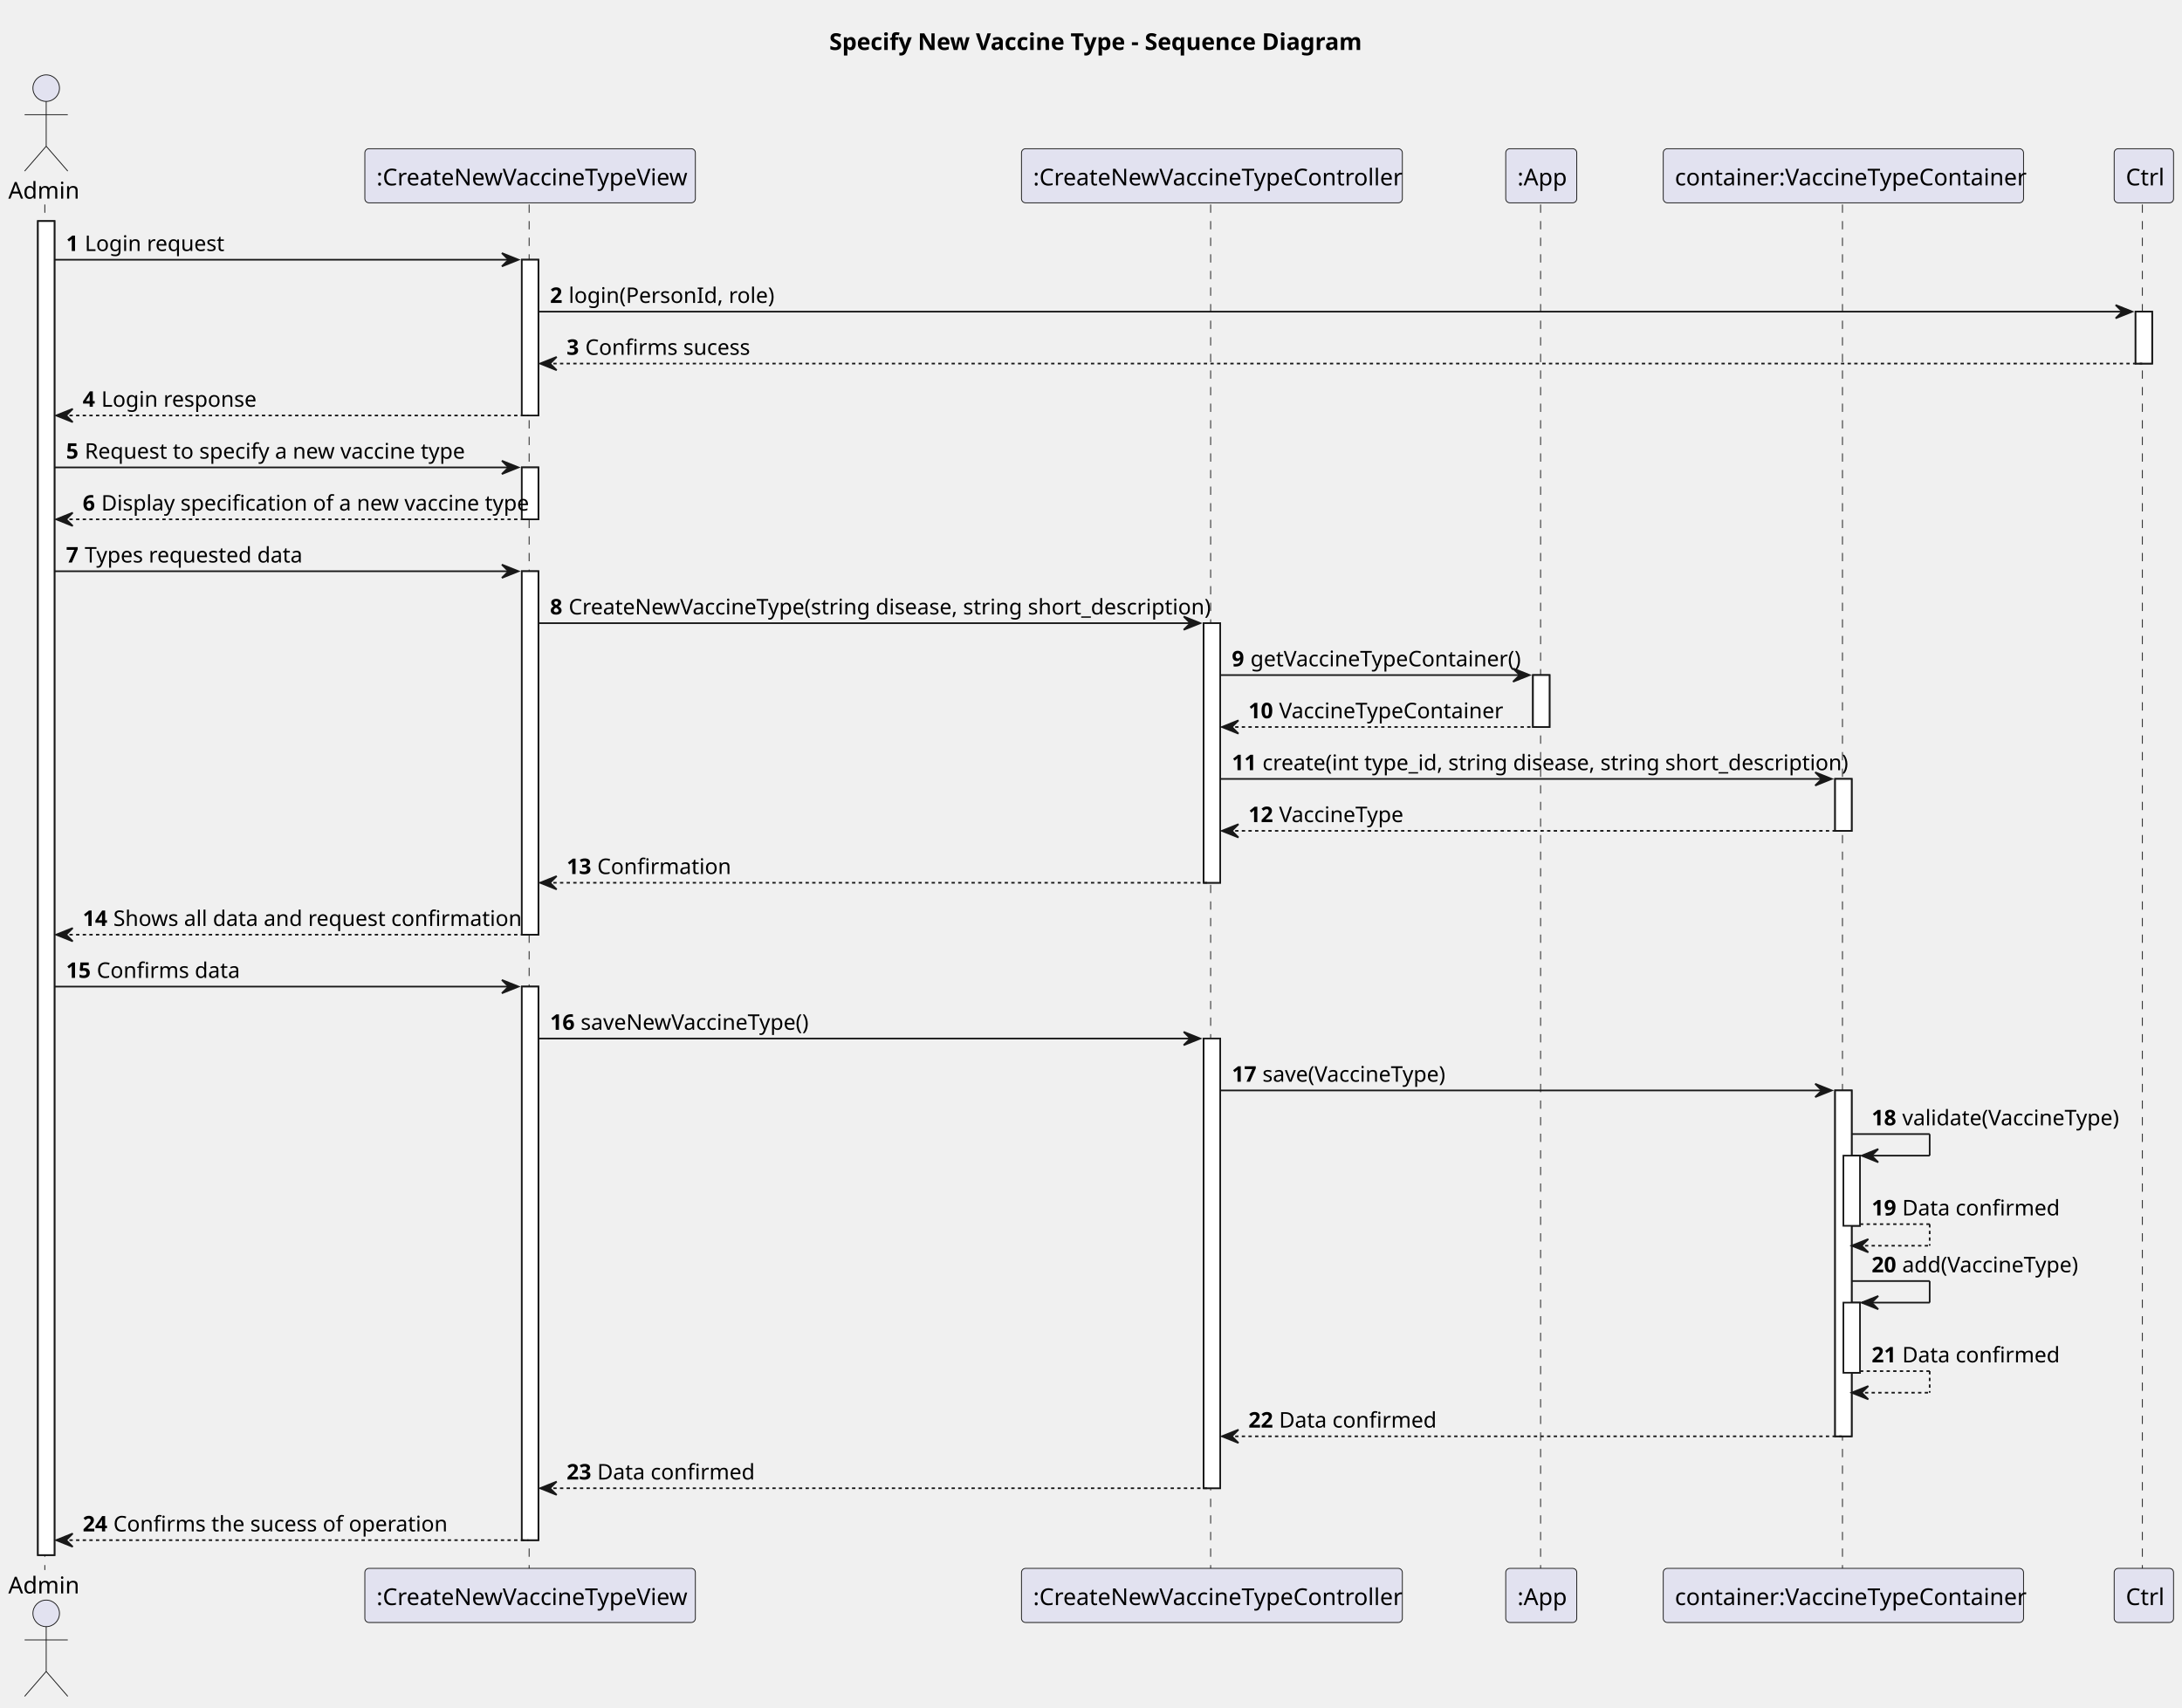
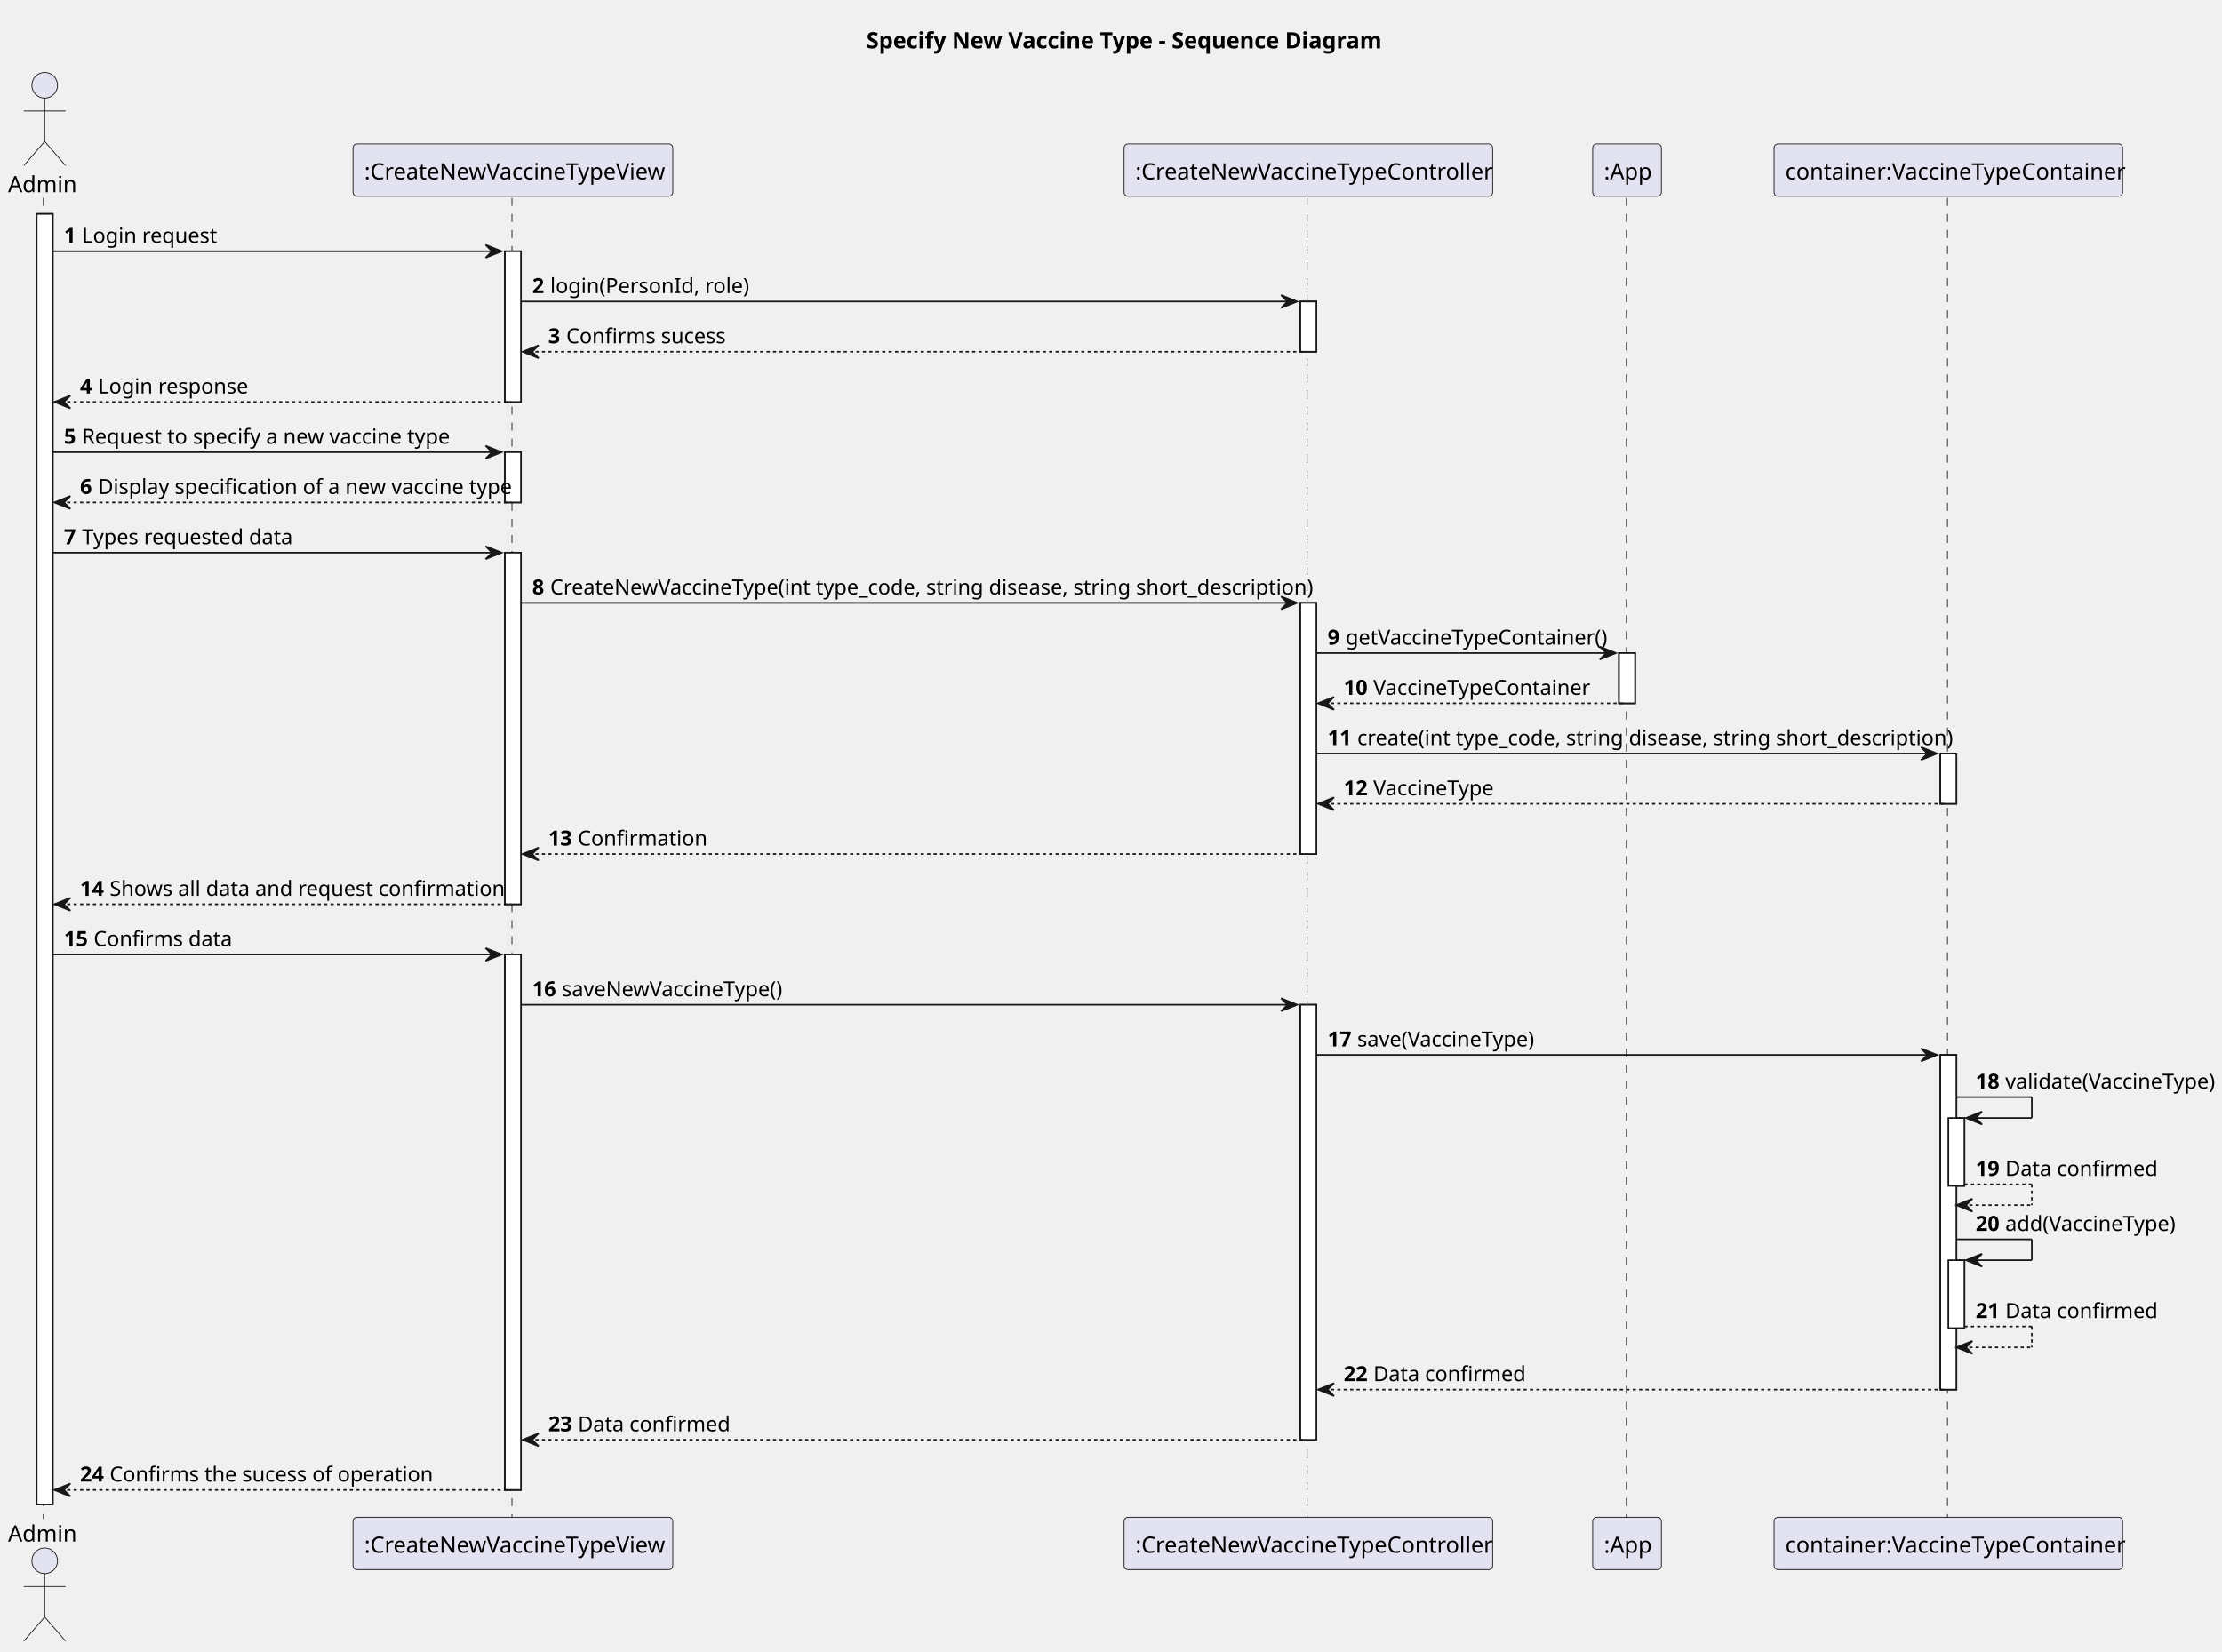
- <svg xmlns="http://www.w3.org/2000/svg" contentStyleType="text/css" height="1029px" preserveAspectRatio="none" style="width:1315px;height:1029px;background:#FFFFFF;" version="1.1" viewBox="0 0 1315 1029" width="1315px" zoomAndPan="magnify">
+ <svg xmlns="http://www.w3.org/2000/svg" contentStyleType="text/css" height="1029px" preserveAspectRatio="none" style="width:1384px;height:1029px;background:#FFFFFF;" version="1.1" viewBox="0 0 1384 1029" width="1384px" zoomAndPan="magnify">
  <defs />
  <g>
-     <text fill="#000000" font-family="sans-serif" font-size="14" font-weight="bold" lengthAdjust="spacing" textLength="314.344" x="499.777" y="30.107">Specify New Vaccine Type - Sequence Diagram</text>
+     <text fill="#000000" font-family="sans-serif" font-size="14" font-weight="bold" lengthAdjust="spacing" textLength="314.344" x="539.648" y="30.107">Specify New Vaccine Type - Sequence Diagram</text>
    <rect fill="#FFFFFF" height="803.984" style="stroke:#181818;stroke-width:1.0;" width="10" x="22.841" y="133.242" />
    <rect fill="#FFFFFF" height="93.873" style="stroke:#181818;stroke-width:1.0;" width="10" x="314.475" y="156.533" />
    <rect fill="#FFFFFF" height="31.291" style="stroke:#181818;stroke-width:1.0;" width="10" x="314.475" y="281.697" />
    <rect fill="#FFFFFF" height="219.037" style="stroke:#181818;stroke-width:1.0;" width="10" x="314.475" y="344.279" />
    <rect fill="#FFFFFF" height="333.619" style="stroke:#181818;stroke-width:1.0;" width="10" x="314.475" y="594.607" />
-     <rect fill="#FFFFFF" height="156.455" style="stroke:#181818;stroke-width:1.0;" width="10" x="725.37" y="375.57" />
-     <rect fill="#FFFFFF" height="271.037" style="stroke:#181818;stroke-width:1.0;" width="10" x="725.37" y="625.898" />
-     <rect fill="#FFFFFF" height="31.291" style="stroke:#181818;stroke-width:1.0;" width="10" x="923.847" y="406.861" />
-     <rect fill="#FFFFFF" height="31.291" style="stroke:#181818;stroke-width:1.0;" width="10" x="1105.936" y="469.443" />
-     <rect fill="#FFFFFF" height="208.455" style="stroke:#181818;stroke-width:1.0;" width="10" x="1105.936" y="657.189" />
-     <rect fill="#FFFFFF" height="42.291" style="stroke:#181818;stroke-width:1.0;" width="10" x="1110.936" y="696.481" />
-     <rect fill="#FFFFFF" height="42.291" style="stroke:#181818;stroke-width:1.0;" width="10" x="1110.936" y="785.062" />
-     <rect fill="#FFFFFF" height="31.291" style="stroke:#181818;stroke-width:1.0;" width="10" x="1287.012" y="187.824" />
+     <rect fill="#FFFFFF" height="31.291" style="stroke:#181818;stroke-width:1.0;" width="10" x="809.927" y="187.824" />
+     <rect fill="#FFFFFF" height="156.455" style="stroke:#181818;stroke-width:1.0;" width="10" x="809.927" y="375.57" />
+     <rect fill="#FFFFFF" height="271.037" style="stroke:#181818;stroke-width:1.0;" width="10" x="809.927" y="625.898" />
+     <rect fill="#FFFFFF" height="31.291" style="stroke:#181818;stroke-width:1.0;" width="10" x="1008.404" y="406.861" />
+     <rect fill="#FFFFFF" height="31.291" style="stroke:#181818;stroke-width:1.0;" width="10" x="1208.564" y="469.443" />
+     <rect fill="#FFFFFF" height="208.455" style="stroke:#181818;stroke-width:1.0;" width="10" x="1208.564" y="657.189" />
+     <rect fill="#FFFFFF" height="42.291" style="stroke:#181818;stroke-width:1.0;" width="10" x="1213.564" y="696.481" />
+     <rect fill="#FFFFFF" height="42.291" style="stroke:#181818;stroke-width:1.0;" width="10" x="1213.564" y="785.062" />
    <line style="stroke:#181818;stroke-width:0.5;stroke-dasharray:5.0,5.0;" x1="27" x2="27" y1="123.242" y2="946.227" />
    <line style="stroke:#181818;stroke-width:0.5;stroke-dasharray:5.0,5.0;" x1="318.878" x2="318.878" y1="123.242" y2="946.227" />
-     <line style="stroke:#181818;stroke-width:0.5;stroke-dasharray:5.0,5.0;" x1="729.601" x2="729.601" y1="123.242" y2="946.227" />
-     <line style="stroke:#181818;stroke-width:0.5;stroke-dasharray:5.0,5.0;" x1="928.447" x2="928.447" y1="123.242" y2="946.227" />
-     <line style="stroke:#181818;stroke-width:0.5;stroke-dasharray:5.0,5.0;" x1="1110.377" x2="1110.377" y1="123.242" y2="946.227" />
-     <line style="stroke:#181818;stroke-width:0.5;stroke-dasharray:5.0,5.0;" x1="1291.126" x2="1291.126" y1="123.242" y2="946.227" />
+     <line style="stroke:#181818;stroke-width:0.5;stroke-dasharray:5.0,5.0;" x1="814.158" x2="814.158" y1="123.242" y2="946.227" />
+     <line style="stroke:#181818;stroke-width:0.5;stroke-dasharray:5.0,5.0;" x1="1013.004" x2="1013.004" y1="123.242" y2="946.227" />
+     <line style="stroke:#181818;stroke-width:0.5;stroke-dasharray:5.0,5.0;" x1="1213.006" x2="1213.006" y1="123.242" y2="946.227" />
    <text fill="#000000" font-family="sans-serif" font-size="14" lengthAdjust="spacing" textLength="39.683" x="5" y="119.728">Admin</text>
    <ellipse cx="27.841" cy="53.121" fill="#E2E2F0" rx="8" ry="8" style="stroke:#181818;stroke-width:0.5;" />
    <path d="M27.841,61.121 L27.841,88.121 M14.841,69.121 L40.841,69.121 M27.841,88.121 L14.841,103.121 M27.841,88.121 L40.841,103.121 " fill="none" style="stroke:#181818;stroke-width:0.5;" />
    <text fill="#000000" font-family="sans-serif" font-size="14" lengthAdjust="spacing" textLength="39.683" x="5" y="960.334">Admin</text>
    <ellipse cx="27.841" cy="972.348" fill="#E2E2F0" rx="8" ry="8" style="stroke:#181818;stroke-width:0.5;" />
    <path d="M27.841,980.348 L27.841,1007.348 M14.841,988.348 L40.841,988.348 M27.841,1007.348 L14.841,1022.348 M27.841,1007.348 L40.841,1022.348 " fill="none" style="stroke:#181818;stroke-width:0.5;" />
    <rect fill="#E2E2F0" height="32.621" rx="2.5" ry="2.5" style="stroke:#181818;stroke-width:0.5;" width="199.192" x="219.878" y="89.621" />
    <text fill="#000000" font-family="sans-serif" font-size="14" lengthAdjust="spacing" textLength="185.192" x="226.878" y="111.728">:CreateNewVaccineTypeView</text>
    <rect fill="#E2E2F0" height="32.621" rx="2.5" ry="2.5" style="stroke:#181818;stroke-width:0.5;" width="199.192" x="219.878" y="945.227" />
    <text fill="#000000" font-family="sans-serif" font-size="14" lengthAdjust="spacing" textLength="185.192" x="226.878" y="967.334">:CreateNewVaccineTypeView</text>
-     <rect fill="#E2E2F0" height="32.621" rx="2.5" ry="2.5" style="stroke:#181818;stroke-width:0.5;" width="229.537" x="615.601" y="89.621" />
-     <text fill="#000000" font-family="sans-serif" font-size="14" lengthAdjust="spacing" textLength="215.537" x="622.601" y="111.728">:CreateNewVaccineTypeController</text>
-     <rect fill="#E2E2F0" height="32.621" rx="2.5" ry="2.5" style="stroke:#181818;stroke-width:0.5;" width="229.537" x="615.601" y="945.227" />
-     <text fill="#000000" font-family="sans-serif" font-size="14" lengthAdjust="spacing" textLength="215.537" x="622.601" y="967.334">:CreateNewVaccineTypeController</text>
-     <rect fill="#E2E2F0" height="32.621" rx="2.5" ry="2.5" style="stroke:#181818;stroke-width:0.5;" width="42.8" x="907.447" y="89.621" />
-     <text fill="#000000" font-family="sans-serif" font-size="14" lengthAdjust="spacing" textLength="28.8" x="914.447" y="111.728">:App</text>
-     <rect fill="#E2E2F0" height="32.621" rx="2.5" ry="2.5" style="stroke:#181818;stroke-width:0.5;" width="42.8" x="907.447" y="945.227" />
-     <text fill="#000000" font-family="sans-serif" font-size="14" lengthAdjust="spacing" textLength="28.8" x="914.447" y="967.334">:App</text>
-     <rect fill="#E2E2F0" height="32.621" rx="2.5" ry="2.5" style="stroke:#181818;stroke-width:0.5;" width="217.116" x="1002.377" y="89.621" />
-     <text fill="#000000" font-family="sans-serif" font-size="14" lengthAdjust="spacing" textLength="203.116" x="1009.377" y="111.728">container:VaccineTypeContainer</text>
-     <rect fill="#E2E2F0" height="32.621" rx="2.5" ry="2.5" style="stroke:#181818;stroke-width:0.5;" width="217.116" x="1002.377" y="945.227" />
-     <text fill="#000000" font-family="sans-serif" font-size="14" lengthAdjust="spacing" textLength="203.116" x="1009.377" y="967.334">container:VaccineTypeContainer</text>
-     <rect fill="#E2E2F0" height="32.621" rx="2.5" ry="2.5" style="stroke:#181818;stroke-width:0.5;" width="35.773" x="1274.126" y="89.621" />
-     <text fill="#000000" font-family="sans-serif" font-size="14" lengthAdjust="spacing" textLength="21.773" x="1281.126" y="111.728">Ctrl</text>
-     <rect fill="#E2E2F0" height="32.621" rx="2.5" ry="2.5" style="stroke:#181818;stroke-width:0.5;" width="35.773" x="1274.126" y="945.227" />
-     <text fill="#000000" font-family="sans-serif" font-size="14" lengthAdjust="spacing" textLength="21.773" x="1281.126" y="967.334">Ctrl</text>
+     <rect fill="#E2E2F0" height="32.621" rx="2.5" ry="2.5" style="stroke:#181818;stroke-width:0.5;" width="229.537" x="700.158" y="89.621" />
+     <text fill="#000000" font-family="sans-serif" font-size="14" lengthAdjust="spacing" textLength="215.537" x="707.158" y="111.728">:CreateNewVaccineTypeController</text>
+     <rect fill="#E2E2F0" height="32.621" rx="2.5" ry="2.5" style="stroke:#181818;stroke-width:0.5;" width="229.537" x="700.158" y="945.227" />
+     <text fill="#000000" font-family="sans-serif" font-size="14" lengthAdjust="spacing" textLength="215.537" x="707.158" y="967.334">:CreateNewVaccineTypeController</text>
+     <rect fill="#E2E2F0" height="32.621" rx="2.5" ry="2.5" style="stroke:#181818;stroke-width:0.5;" width="42.8" x="992.004" y="89.621" />
+     <text fill="#000000" font-family="sans-serif" font-size="14" lengthAdjust="spacing" textLength="28.8" x="999.004" y="111.728">:App</text>
+     <rect fill="#E2E2F0" height="32.621" rx="2.5" ry="2.5" style="stroke:#181818;stroke-width:0.5;" width="42.8" x="992.004" y="945.227" />
+     <text fill="#000000" font-family="sans-serif" font-size="14" lengthAdjust="spacing" textLength="28.8" x="999.004" y="967.334">:App</text>
+     <rect fill="#E2E2F0" height="32.621" rx="2.5" ry="2.5" style="stroke:#181818;stroke-width:0.5;" width="217.116" x="1105.006" y="89.621" />
+     <text fill="#000000" font-family="sans-serif" font-size="14" lengthAdjust="spacing" textLength="203.116" x="1112.006" y="111.728">container:VaccineTypeContainer</text>
+     <rect fill="#E2E2F0" height="32.621" rx="2.5" ry="2.5" style="stroke:#181818;stroke-width:0.5;" width="217.116" x="1105.006" y="945.227" />
+     <text fill="#000000" font-family="sans-serif" font-size="14" lengthAdjust="spacing" textLength="203.116" x="1112.006" y="967.334">container:VaccineTypeContainer</text>
    <rect fill="#FFFFFF" height="803.984" style="stroke:#181818;stroke-width:1.0;" width="10" x="22.841" y="133.242" />
    <rect fill="#FFFFFF" height="93.873" style="stroke:#181818;stroke-width:1.0;" width="10" x="314.475" y="156.533" />
    <rect fill="#FFFFFF" height="31.291" style="stroke:#181818;stroke-width:1.0;" width="10" x="314.475" y="281.697" />
    <rect fill="#FFFFFF" height="219.037" style="stroke:#181818;stroke-width:1.0;" width="10" x="314.475" y="344.279" />
    <rect fill="#FFFFFF" height="333.619" style="stroke:#181818;stroke-width:1.0;" width="10" x="314.475" y="594.607" />
-     <rect fill="#FFFFFF" height="156.455" style="stroke:#181818;stroke-width:1.0;" width="10" x="725.37" y="375.57" />
-     <rect fill="#FFFFFF" height="271.037" style="stroke:#181818;stroke-width:1.0;" width="10" x="725.37" y="625.898" />
-     <rect fill="#FFFFFF" height="31.291" style="stroke:#181818;stroke-width:1.0;" width="10" x="923.847" y="406.861" />
-     <rect fill="#FFFFFF" height="31.291" style="stroke:#181818;stroke-width:1.0;" width="10" x="1105.936" y="469.443" />
-     <rect fill="#FFFFFF" height="208.455" style="stroke:#181818;stroke-width:1.0;" width="10" x="1105.936" y="657.189" />
-     <rect fill="#FFFFFF" height="42.291" style="stroke:#181818;stroke-width:1.0;" width="10" x="1110.936" y="696.481" />
-     <rect fill="#FFFFFF" height="42.291" style="stroke:#181818;stroke-width:1.0;" width="10" x="1110.936" y="785.062" />
-     <rect fill="#FFFFFF" height="31.291" style="stroke:#181818;stroke-width:1.0;" width="10" x="1287.012" y="187.824" />
+     <rect fill="#FFFFFF" height="31.291" style="stroke:#181818;stroke-width:1.0;" width="10" x="809.927" y="187.824" />
+     <rect fill="#FFFFFF" height="156.455" style="stroke:#181818;stroke-width:1.0;" width="10" x="809.927" y="375.57" />
+     <rect fill="#FFFFFF" height="271.037" style="stroke:#181818;stroke-width:1.0;" width="10" x="809.927" y="625.898" />
+     <rect fill="#FFFFFF" height="31.291" style="stroke:#181818;stroke-width:1.0;" width="10" x="1008.404" y="406.861" />
+     <rect fill="#FFFFFF" height="31.291" style="stroke:#181818;stroke-width:1.0;" width="10" x="1208.564" y="469.443" />
+     <rect fill="#FFFFFF" height="208.455" style="stroke:#181818;stroke-width:1.0;" width="10" x="1208.564" y="657.189" />
+     <rect fill="#FFFFFF" height="42.291" style="stroke:#181818;stroke-width:1.0;" width="10" x="1213.564" y="696.481" />
+     <rect fill="#FFFFFF" height="42.291" style="stroke:#181818;stroke-width:1.0;" width="10" x="1213.564" y="785.062" />
    <polygon fill="#181818" points="302.475,152.533,312.475,156.533,302.475,160.533,306.475,156.533" style="stroke:#181818;stroke-width:1.0;" />
    <line style="stroke:#181818;stroke-width:1.0;" x1="32.841" x2="308.475" y1="156.533" y2="156.533" />
    <text fill="#000000" font-family="sans-serif" font-size="13" font-weight="bold" lengthAdjust="spacing" textLength="7.23" x="39.841" y="151.27">1</text>
    <text fill="#000000" font-family="sans-serif" font-size="13" lengthAdjust="spacing" textLength="78.781" x="51.071" y="151.27">Login request</text>
-     <polygon fill="#181818" points="1275.012,183.824,1285.012,187.824,1275.012,191.824,1279.012,187.824" style="stroke:#181818;stroke-width:1.0;" />
-     <line style="stroke:#181818;stroke-width:1.0;" x1="324.475" x2="1281.012" y1="187.824" y2="187.824" />
+     <polygon fill="#181818" points="797.927,183.824,807.927,187.824,797.927,191.824,801.927,187.824" style="stroke:#181818;stroke-width:1.0;" />
+     <line style="stroke:#181818;stroke-width:1.0;" x1="324.475" x2="803.927" y1="187.824" y2="187.824" />
    <text fill="#000000" font-family="sans-serif" font-size="13" font-weight="bold" lengthAdjust="spacing" textLength="7.23" x="331.475" y="182.561">2</text>
    <text fill="#000000" font-family="sans-serif" font-size="13" lengthAdjust="spacing" textLength="117.057" x="342.705" y="182.561">login(PersonId, role)</text>
    <polygon fill="#181818" points="335.475,215.115,325.475,219.115,335.475,223.115,331.475,219.115" style="stroke:#181818;stroke-width:1.0;" />
-     <line style="stroke:#181818;stroke-width:1.0;stroke-dasharray:2.0,2.0;" x1="329.475" x2="1291.012" y1="219.115" y2="219.115" />
+     <line style="stroke:#181818;stroke-width:1.0;stroke-dasharray:2.0,2.0;" x1="329.475" x2="813.927" y1="219.115" y2="219.115" />
    <text fill="#000000" font-family="sans-serif" font-size="13" font-weight="bold" lengthAdjust="spacing" textLength="7.23" x="341.475" y="213.852">3</text>
    <text fill="#000000" font-family="sans-serif" font-size="13" lengthAdjust="spacing" textLength="96.078" x="352.705" y="213.852">Confirms sucess</text>
    <polygon fill="#181818" points="43.841,246.406,33.841,250.406,43.841,254.406,39.841,250.406" style="stroke:#181818;stroke-width:1.0;" />
    <line style="stroke:#181818;stroke-width:1.0;stroke-dasharray:2.0,2.0;" x1="37.841" x2="318.475" y1="250.406" y2="250.406" />
    <text fill="#000000" font-family="sans-serif" font-size="13" font-weight="bold" lengthAdjust="spacing" textLength="7.23" x="49.841" y="245.144">4</text>
    <text fill="#000000" font-family="sans-serif" font-size="13" lengthAdjust="spacing" textLength="88.899" x="61.071" y="245.144">Login response</text>
    <polygon fill="#181818" points="302.475,277.697,312.475,281.697,302.475,285.697,306.475,281.697" style="stroke:#181818;stroke-width:1.0;" />
    <line style="stroke:#181818;stroke-width:1.0;" x1="32.841" x2="308.475" y1="281.697" y2="281.697" />
    <text fill="#000000" font-family="sans-serif" font-size="13" font-weight="bold" lengthAdjust="spacing" textLength="7.23" x="39.841" y="276.435">5</text>
    <text fill="#000000" font-family="sans-serif" font-size="13" lengthAdjust="spacing" textLength="221.121" x="51.071" y="276.435">Request to specify a new vaccine type</text>
    <polygon fill="#181818" points="43.841,308.988,33.841,312.988,43.841,316.988,39.841,312.988" style="stroke:#181818;stroke-width:1.0;" />
    <line style="stroke:#181818;stroke-width:1.0;stroke-dasharray:2.0,2.0;" x1="37.841" x2="318.475" y1="312.988" y2="312.988" />
    <text fill="#000000" font-family="sans-serif" font-size="13" font-weight="bold" lengthAdjust="spacing" textLength="7.23" x="49.841" y="307.726">6</text>
    <text fill="#000000" font-family="sans-serif" font-size="13" lengthAdjust="spacing" textLength="246.403" x="61.071" y="307.726">Display specification of a new vaccine type</text>
    <polygon fill="#181818" points="302.475,340.279,312.475,344.279,302.475,348.279,306.475,344.279" style="stroke:#181818;stroke-width:1.0;" />
    <line style="stroke:#181818;stroke-width:1.0;" x1="32.841" x2="308.475" y1="344.279" y2="344.279" />
    <text fill="#000000" font-family="sans-serif" font-size="13" font-weight="bold" lengthAdjust="spacing" textLength="7.23" x="39.841" y="339.017">7</text>
    <text fill="#000000" font-family="sans-serif" font-size="13" lengthAdjust="spacing" textLength="125.747" x="51.071" y="339.017">Types requested data</text>
-     <polygon fill="#181818" points="713.37,371.57,723.37,375.57,713.37,379.57,717.37,375.57" style="stroke:#181818;stroke-width:1.0;" />
-     <line style="stroke:#181818;stroke-width:1.0;" x1="324.475" x2="719.37" y1="375.57" y2="375.57" />
+     <polygon fill="#181818" points="797.927,371.57,807.927,375.57,797.927,379.57,801.927,375.57" style="stroke:#181818;stroke-width:1.0;" />
+     <line style="stroke:#181818;stroke-width:1.0;" x1="324.475" x2="803.927" y1="375.57" y2="375.57" />
    <text fill="#000000" font-family="sans-serif" font-size="13" font-weight="bold" lengthAdjust="spacing" textLength="7.23" x="331.475" y="370.308">8</text>
-     <text fill="#000000" font-family="sans-serif" font-size="13" lengthAdjust="spacing" textLength="370.665" x="342.705" y="370.308">CreateNewVaccineType(string disease, string short_description)</text>
-     <polygon fill="#181818" points="911.847,402.861,921.847,406.861,911.847,410.861,915.847,406.861" style="stroke:#181818;stroke-width:1.0;" />
-     <line style="stroke:#181818;stroke-width:1.0;" x1="735.37" x2="917.847" y1="406.861" y2="406.861" />
-     <text fill="#000000" font-family="sans-serif" font-size="13" font-weight="bold" lengthAdjust="spacing" textLength="7.23" x="742.37" y="401.599">9</text>
-     <text fill="#000000" font-family="sans-serif" font-size="13" lengthAdjust="spacing" textLength="158.247" x="753.6" y="401.599">getVaccineTypeContainer()</text>
-     <polygon fill="#181818" points="746.37,434.152,736.37,438.152,746.37,442.152,742.37,438.152" style="stroke:#181818;stroke-width:1.0;" />
-     <line style="stroke:#181818;stroke-width:1.0;stroke-dasharray:2.0,2.0;" x1="740.37" x2="927.847" y1="438.152" y2="438.152" />
-     <text fill="#000000" font-family="sans-serif" font-size="13" font-weight="bold" lengthAdjust="spacing" textLength="14.46" x="752.37" y="432.89">10</text>
-     <text fill="#000000" font-family="sans-serif" font-size="13" lengthAdjust="spacing" textLength="131.517" x="770.83" y="432.89">VaccineTypeContainer</text>
-     <polygon fill="#181818" points="1093.936,465.443,1103.936,469.443,1093.936,473.443,1097.936,469.443" style="stroke:#181818;stroke-width:1.0;" />
-     <line style="stroke:#181818;stroke-width:1.0;" x1="735.37" x2="1099.936" y1="469.443" y2="469.443" />
-     <text fill="#000000" font-family="sans-serif" font-size="13" font-weight="bold" lengthAdjust="spacing" textLength="14.46" x="742.37" y="464.181">11</text>
-     <text fill="#000000" font-family="sans-serif" font-size="13" lengthAdjust="spacing" textLength="333.106" x="760.83" y="464.181">create(int type_id, string disease, string short_description)</text>
-     <polygon fill="#181818" points="746.37,496.734,736.37,500.734,746.37,504.734,742.37,500.734" style="stroke:#181818;stroke-width:1.0;" />
-     <line style="stroke:#181818;stroke-width:1.0;stroke-dasharray:2.0,2.0;" x1="740.37" x2="1109.936" y1="500.734" y2="500.734" />
-     <text fill="#000000" font-family="sans-serif" font-size="13" font-weight="bold" lengthAdjust="spacing" textLength="14.46" x="752.37" y="495.472">12</text>
-     <text fill="#000000" font-family="sans-serif" font-size="13" lengthAdjust="spacing" textLength="75.15" x="770.83" y="495.472">VaccineType</text>
+     <text fill="#000000" font-family="sans-serif" font-size="13" lengthAdjust="spacing" textLength="455.222" x="342.705" y="370.308">CreateNewVaccineType(int type_code, string disease, string short_description)</text>
+     <polygon fill="#181818" points="996.404,402.861,1006.404,406.861,996.404,410.861,1000.404,406.861" style="stroke:#181818;stroke-width:1.0;" />
+     <line style="stroke:#181818;stroke-width:1.0;" x1="819.927" x2="1002.404" y1="406.861" y2="406.861" />
+     <text fill="#000000" font-family="sans-serif" font-size="13" font-weight="bold" lengthAdjust="spacing" textLength="7.23" x="826.927" y="401.599">9</text>
+     <text fill="#000000" font-family="sans-serif" font-size="13" lengthAdjust="spacing" textLength="158.247" x="838.157" y="401.599">getVaccineTypeContainer()</text>
+     <polygon fill="#181818" points="830.927,434.152,820.927,438.152,830.927,442.152,826.927,438.152" style="stroke:#181818;stroke-width:1.0;" />
+     <line style="stroke:#181818;stroke-width:1.0;stroke-dasharray:2.0,2.0;" x1="824.927" x2="1012.404" y1="438.152" y2="438.152" />
+     <text fill="#000000" font-family="sans-serif" font-size="13" font-weight="bold" lengthAdjust="spacing" textLength="14.46" x="836.927" y="432.89">10</text>
+     <text fill="#000000" font-family="sans-serif" font-size="13" lengthAdjust="spacing" textLength="131.517" x="855.387" y="432.89">VaccineTypeContainer</text>
+     <polygon fill="#181818" points="1196.564,465.443,1206.564,469.443,1196.564,473.443,1200.564,469.443" style="stroke:#181818;stroke-width:1.0;" />
+     <line style="stroke:#181818;stroke-width:1.0;" x1="819.927" x2="1202.564" y1="469.443" y2="469.443" />
+     <text fill="#000000" font-family="sans-serif" font-size="13" font-weight="bold" lengthAdjust="spacing" textLength="14.46" x="826.927" y="464.181">11</text>
+     <text fill="#000000" font-family="sans-serif" font-size="13" lengthAdjust="spacing" textLength="351.178" x="845.387" y="464.181">create(int type_code, string disease, string short_description)</text>
+     <polygon fill="#181818" points="830.927,496.734,820.927,500.734,830.927,504.734,826.927,500.734" style="stroke:#181818;stroke-width:1.0;" />
+     <line style="stroke:#181818;stroke-width:1.0;stroke-dasharray:2.0,2.0;" x1="824.927" x2="1212.564" y1="500.734" y2="500.734" />
+     <text fill="#000000" font-family="sans-serif" font-size="13" font-weight="bold" lengthAdjust="spacing" textLength="14.46" x="836.927" y="495.472">12</text>
+     <text fill="#000000" font-family="sans-serif" font-size="13" lengthAdjust="spacing" textLength="75.15" x="855.387" y="495.472">VaccineType</text>
    <polygon fill="#181818" points="335.475,528.025,325.475,532.025,335.475,536.025,331.475,532.025" style="stroke:#181818;stroke-width:1.0;" />
-     <line style="stroke:#181818;stroke-width:1.0;stroke-dasharray:2.0,2.0;" x1="329.475" x2="729.37" y1="532.025" y2="532.025" />
+     <line style="stroke:#181818;stroke-width:1.0;stroke-dasharray:2.0,2.0;" x1="329.475" x2="813.927" y1="532.025" y2="532.025" />
    <text fill="#000000" font-family="sans-serif" font-size="13" font-weight="bold" lengthAdjust="spacing" textLength="14.46" x="341.475" y="526.763">13</text>
    <text fill="#000000" font-family="sans-serif" font-size="13" lengthAdjust="spacing" textLength="73.696" x="359.935" y="526.763">Confirmation</text>
    <polygon fill="#181818" points="43.841,559.316,33.841,563.316,43.841,567.316,39.841,563.316" style="stroke:#181818;stroke-width:1.0;" />
    <line style="stroke:#181818;stroke-width:1.0;stroke-dasharray:2.0,2.0;" x1="37.841" x2="318.475" y1="563.316" y2="563.316" />
    <text fill="#000000" font-family="sans-serif" font-size="13" font-weight="bold" lengthAdjust="spacing" textLength="14.46" x="49.841" y="558.054">14</text>
    <text fill="#000000" font-family="sans-serif" font-size="13" lengthAdjust="spacing" textLength="231.245" x="68.301" y="558.054">Shows all data and request confirmation</text>
    <polygon fill="#181818" points="302.475,590.607,312.475,594.607,302.475,598.607,306.475,594.607" style="stroke:#181818;stroke-width:1.0;" />
    <line style="stroke:#181818;stroke-width:1.0;" x1="32.841" x2="308.475" y1="594.607" y2="594.607" />
    <text fill="#000000" font-family="sans-serif" font-size="13" font-weight="bold" lengthAdjust="spacing" textLength="14.46" x="39.841" y="589.345">15</text>
    <text fill="#000000" font-family="sans-serif" font-size="13" lengthAdjust="spacing" textLength="80.92" x="58.301" y="589.345">Confirms data</text>
-     <polygon fill="#181818" points="713.37,621.898,723.37,625.898,713.37,629.898,717.37,625.898" style="stroke:#181818;stroke-width:1.0;" />
-     <line style="stroke:#181818;stroke-width:1.0;" x1="324.475" x2="719.37" y1="625.898" y2="625.898" />
+     <polygon fill="#181818" points="797.927,621.898,807.927,625.898,797.927,629.898,801.927,625.898" style="stroke:#181818;stroke-width:1.0;" />
+     <line style="stroke:#181818;stroke-width:1.0;" x1="324.475" x2="803.927" y1="625.898" y2="625.898" />
    <text fill="#000000" font-family="sans-serif" font-size="13" font-weight="bold" lengthAdjust="spacing" textLength="14.46" x="331.475" y="620.636">16</text>
    <text fill="#000000" font-family="sans-serif" font-size="13" lengthAdjust="spacing" textLength="137.274" x="349.935" y="620.636">saveNewVaccineType()</text>
-     <polygon fill="#181818" points="1093.936,653.189,1103.936,657.189,1093.936,661.189,1097.936,657.189" style="stroke:#181818;stroke-width:1.0;" />
-     <line style="stroke:#181818;stroke-width:1.0;" x1="735.37" x2="1099.936" y1="657.189" y2="657.189" />
-     <text fill="#000000" font-family="sans-serif" font-size="13" font-weight="bold" lengthAdjust="spacing" textLength="14.46" x="742.37" y="651.927">17</text>
-     <text fill="#000000" font-family="sans-serif" font-size="13" lengthAdjust="spacing" textLength="111.268" x="760.83" y="651.927">save(VaccineType)</text>
-     <line style="stroke:#181818;stroke-width:1.0;" x1="1115.936" x2="1162.936" y1="683.481" y2="683.481" />
-     <line style="stroke:#181818;stroke-width:1.0;" x1="1162.936" x2="1162.936" y1="683.481" y2="696.481" />
-     <line style="stroke:#181818;stroke-width:1.0;" x1="1121.936" x2="1162.936" y1="696.481" y2="696.481" />
-     <polygon fill="#181818" points="1131.936,692.481,1121.936,696.481,1131.936,700.481,1127.936,696.481" style="stroke:#181818;stroke-width:1.0;" />
-     <text fill="#000000" font-family="sans-serif" font-size="13" font-weight="bold" lengthAdjust="spacing" textLength="14.46" x="1127.936" y="678.218">18</text>
-     <text fill="#000000" font-family="sans-serif" font-size="13" lengthAdjust="spacing" textLength="128.616" x="1146.396" y="678.218">validate(VaccineType)</text>
-     <line style="stroke:#181818;stroke-width:1.0;stroke-dasharray:2.0,2.0;" x1="1120.936" x2="1162.936" y1="737.771" y2="737.771" />
-     <line style="stroke:#181818;stroke-width:1.0;stroke-dasharray:2.0,2.0;" x1="1162.936" x2="1162.936" y1="737.771" y2="750.771" />
-     <line style="stroke:#181818;stroke-width:1.0;stroke-dasharray:2.0,2.0;" x1="1115.936" x2="1162.936" y1="750.771" y2="750.771" />
-     <polygon fill="#181818" points="1125.936,746.771,1115.936,750.771,1125.936,754.771,1121.936,750.771" style="stroke:#181818;stroke-width:1.0;" />
-     <text fill="#000000" font-family="sans-serif" font-size="13" font-weight="bold" lengthAdjust="spacing" textLength="14.46" x="1127.936" y="732.509">19</text>
-     <text fill="#000000" font-family="sans-serif" font-size="13" lengthAdjust="spacing" textLength="88.15" x="1146.396" y="732.509">Data confirmed</text>
-     <line style="stroke:#181818;stroke-width:1.0;" x1="1115.936" x2="1162.936" y1="772.062" y2="772.062" />
-     <line style="stroke:#181818;stroke-width:1.0;" x1="1162.936" x2="1162.936" y1="772.062" y2="785.062" />
-     <line style="stroke:#181818;stroke-width:1.0;" x1="1121.936" x2="1162.936" y1="785.062" y2="785.062" />
-     <polygon fill="#181818" points="1131.936,781.062,1121.936,785.062,1131.936,789.062,1127.936,785.062" style="stroke:#181818;stroke-width:1.0;" />
-     <text fill="#000000" font-family="sans-serif" font-size="13" font-weight="bold" lengthAdjust="spacing" textLength="14.46" x="1127.936" y="766.8">20</text>
-     <text fill="#000000" font-family="sans-serif" font-size="13" lengthAdjust="spacing" textLength="105.498" x="1146.396" y="766.8">add(VaccineType)</text>
-     <line style="stroke:#181818;stroke-width:1.0;stroke-dasharray:2.0,2.0;" x1="1120.936" x2="1162.936" y1="826.354" y2="826.354" />
-     <line style="stroke:#181818;stroke-width:1.0;stroke-dasharray:2.0,2.0;" x1="1162.936" x2="1162.936" y1="826.354" y2="839.354" />
-     <line style="stroke:#181818;stroke-width:1.0;stroke-dasharray:2.0,2.0;" x1="1115.936" x2="1162.936" y1="839.354" y2="839.354" />
-     <polygon fill="#181818" points="1125.936,835.354,1115.936,839.354,1125.936,843.354,1121.936,839.354" style="stroke:#181818;stroke-width:1.0;" />
-     <text fill="#000000" font-family="sans-serif" font-size="13" font-weight="bold" lengthAdjust="spacing" textLength="14.46" x="1127.936" y="821.091">21</text>
-     <text fill="#000000" font-family="sans-serif" font-size="13" lengthAdjust="spacing" textLength="88.15" x="1146.396" y="821.091">Data confirmed</text>
-     <polygon fill="#181818" points="746.37,861.644,736.37,865.644,746.37,869.644,742.37,865.644" style="stroke:#181818;stroke-width:1.0;" />
-     <line style="stroke:#181818;stroke-width:1.0;stroke-dasharray:2.0,2.0;" x1="740.37" x2="1109.936" y1="865.644" y2="865.644" />
-     <text fill="#000000" font-family="sans-serif" font-size="13" font-weight="bold" lengthAdjust="spacing" textLength="14.46" x="752.37" y="860.382">22</text>
-     <text fill="#000000" font-family="sans-serif" font-size="13" lengthAdjust="spacing" textLength="88.15" x="770.83" y="860.382">Data confirmed</text>
+     <polygon fill="#181818" points="1196.564,653.189,1206.564,657.189,1196.564,661.189,1200.564,657.189" style="stroke:#181818;stroke-width:1.0;" />
+     <line style="stroke:#181818;stroke-width:1.0;" x1="819.927" x2="1202.564" y1="657.189" y2="657.189" />
+     <text fill="#000000" font-family="sans-serif" font-size="13" font-weight="bold" lengthAdjust="spacing" textLength="14.46" x="826.927" y="651.927">17</text>
+     <text fill="#000000" font-family="sans-serif" font-size="13" lengthAdjust="spacing" textLength="111.268" x="845.387" y="651.927">save(VaccineType)</text>
+     <line style="stroke:#181818;stroke-width:1.0;" x1="1218.564" x2="1265.564" y1="683.481" y2="683.481" />
+     <line style="stroke:#181818;stroke-width:1.0;" x1="1265.564" x2="1265.564" y1="683.481" y2="696.481" />
+     <line style="stroke:#181818;stroke-width:1.0;" x1="1224.564" x2="1265.564" y1="696.481" y2="696.481" />
+     <polygon fill="#181818" points="1234.564,692.481,1224.564,696.481,1234.564,700.481,1230.564,696.481" style="stroke:#181818;stroke-width:1.0;" />
+     <text fill="#000000" font-family="sans-serif" font-size="13" font-weight="bold" lengthAdjust="spacing" textLength="14.46" x="1230.564" y="678.218">18</text>
+     <text fill="#000000" font-family="sans-serif" font-size="13" lengthAdjust="spacing" textLength="128.616" x="1249.024" y="678.218">validate(VaccineType)</text>
+     <line style="stroke:#181818;stroke-width:1.0;stroke-dasharray:2.0,2.0;" x1="1223.564" x2="1265.564" y1="737.771" y2="737.771" />
+     <line style="stroke:#181818;stroke-width:1.0;stroke-dasharray:2.0,2.0;" x1="1265.564" x2="1265.564" y1="737.771" y2="750.771" />
+     <line style="stroke:#181818;stroke-width:1.0;stroke-dasharray:2.0,2.0;" x1="1218.564" x2="1265.564" y1="750.771" y2="750.771" />
+     <polygon fill="#181818" points="1228.564,746.771,1218.564,750.771,1228.564,754.771,1224.564,750.771" style="stroke:#181818;stroke-width:1.0;" />
+     <text fill="#000000" font-family="sans-serif" font-size="13" font-weight="bold" lengthAdjust="spacing" textLength="14.46" x="1230.564" y="732.509">19</text>
+     <text fill="#000000" font-family="sans-serif" font-size="13" lengthAdjust="spacing" textLength="88.15" x="1249.024" y="732.509">Data confirmed</text>
+     <line style="stroke:#181818;stroke-width:1.0;" x1="1218.564" x2="1265.564" y1="772.062" y2="772.062" />
+     <line style="stroke:#181818;stroke-width:1.0;" x1="1265.564" x2="1265.564" y1="772.062" y2="785.062" />
+     <line style="stroke:#181818;stroke-width:1.0;" x1="1224.564" x2="1265.564" y1="785.062" y2="785.062" />
+     <polygon fill="#181818" points="1234.564,781.062,1224.564,785.062,1234.564,789.062,1230.564,785.062" style="stroke:#181818;stroke-width:1.0;" />
+     <text fill="#000000" font-family="sans-serif" font-size="13" font-weight="bold" lengthAdjust="spacing" textLength="14.46" x="1230.564" y="766.8">20</text>
+     <text fill="#000000" font-family="sans-serif" font-size="13" lengthAdjust="spacing" textLength="105.498" x="1249.024" y="766.8">add(VaccineType)</text>
+     <line style="stroke:#181818;stroke-width:1.0;stroke-dasharray:2.0,2.0;" x1="1223.564" x2="1265.564" y1="826.354" y2="826.354" />
+     <line style="stroke:#181818;stroke-width:1.0;stroke-dasharray:2.0,2.0;" x1="1265.564" x2="1265.564" y1="826.354" y2="839.354" />
+     <line style="stroke:#181818;stroke-width:1.0;stroke-dasharray:2.0,2.0;" x1="1218.564" x2="1265.564" y1="839.354" y2="839.354" />
+     <polygon fill="#181818" points="1228.564,835.354,1218.564,839.354,1228.564,843.354,1224.564,839.354" style="stroke:#181818;stroke-width:1.0;" />
+     <text fill="#000000" font-family="sans-serif" font-size="13" font-weight="bold" lengthAdjust="spacing" textLength="14.46" x="1230.564" y="821.091">21</text>
+     <text fill="#000000" font-family="sans-serif" font-size="13" lengthAdjust="spacing" textLength="88.15" x="1249.024" y="821.091">Data confirmed</text>
+     <polygon fill="#181818" points="830.927,861.644,820.927,865.644,830.927,869.644,826.927,865.644" style="stroke:#181818;stroke-width:1.0;" />
+     <line style="stroke:#181818;stroke-width:1.0;stroke-dasharray:2.0,2.0;" x1="824.927" x2="1212.564" y1="865.644" y2="865.644" />
+     <text fill="#000000" font-family="sans-serif" font-size="13" font-weight="bold" lengthAdjust="spacing" textLength="14.46" x="836.927" y="860.382">22</text>
+     <text fill="#000000" font-family="sans-serif" font-size="13" lengthAdjust="spacing" textLength="88.15" x="855.387" y="860.382">Data confirmed</text>
    <polygon fill="#181818" points="335.475,892.936,325.475,896.936,335.475,900.936,331.475,896.936" style="stroke:#181818;stroke-width:1.0;" />
-     <line style="stroke:#181818;stroke-width:1.0;stroke-dasharray:2.0,2.0;" x1="329.475" x2="729.37" y1="896.936" y2="896.936" />
+     <line style="stroke:#181818;stroke-width:1.0;stroke-dasharray:2.0,2.0;" x1="329.475" x2="813.927" y1="896.936" y2="896.936" />
    <text fill="#000000" font-family="sans-serif" font-size="13" font-weight="bold" lengthAdjust="spacing" textLength="14.46" x="341.475" y="891.673">23</text>
    <text fill="#000000" font-family="sans-serif" font-size="13" lengthAdjust="spacing" textLength="88.15" x="359.935" y="891.673">Data confirmed</text>
    <polygon fill="#181818" points="43.841,924.227,33.841,928.227,43.841,932.227,39.841,928.227" style="stroke:#181818;stroke-width:1.0;" />
    <line style="stroke:#181818;stroke-width:1.0;stroke-dasharray:2.0,2.0;" x1="37.841" x2="318.475" y1="928.227" y2="928.227" />
    <text fill="#000000" font-family="sans-serif" font-size="13" font-weight="bold" lengthAdjust="spacing" textLength="14.46" x="49.841" y="922.964">24</text>
    <text fill="#000000" font-family="sans-serif" font-size="13" lengthAdjust="spacing" textLength="190.036" x="68.301" y="922.964">Confirms the sucess of operation</text>
  </g>
</svg>
